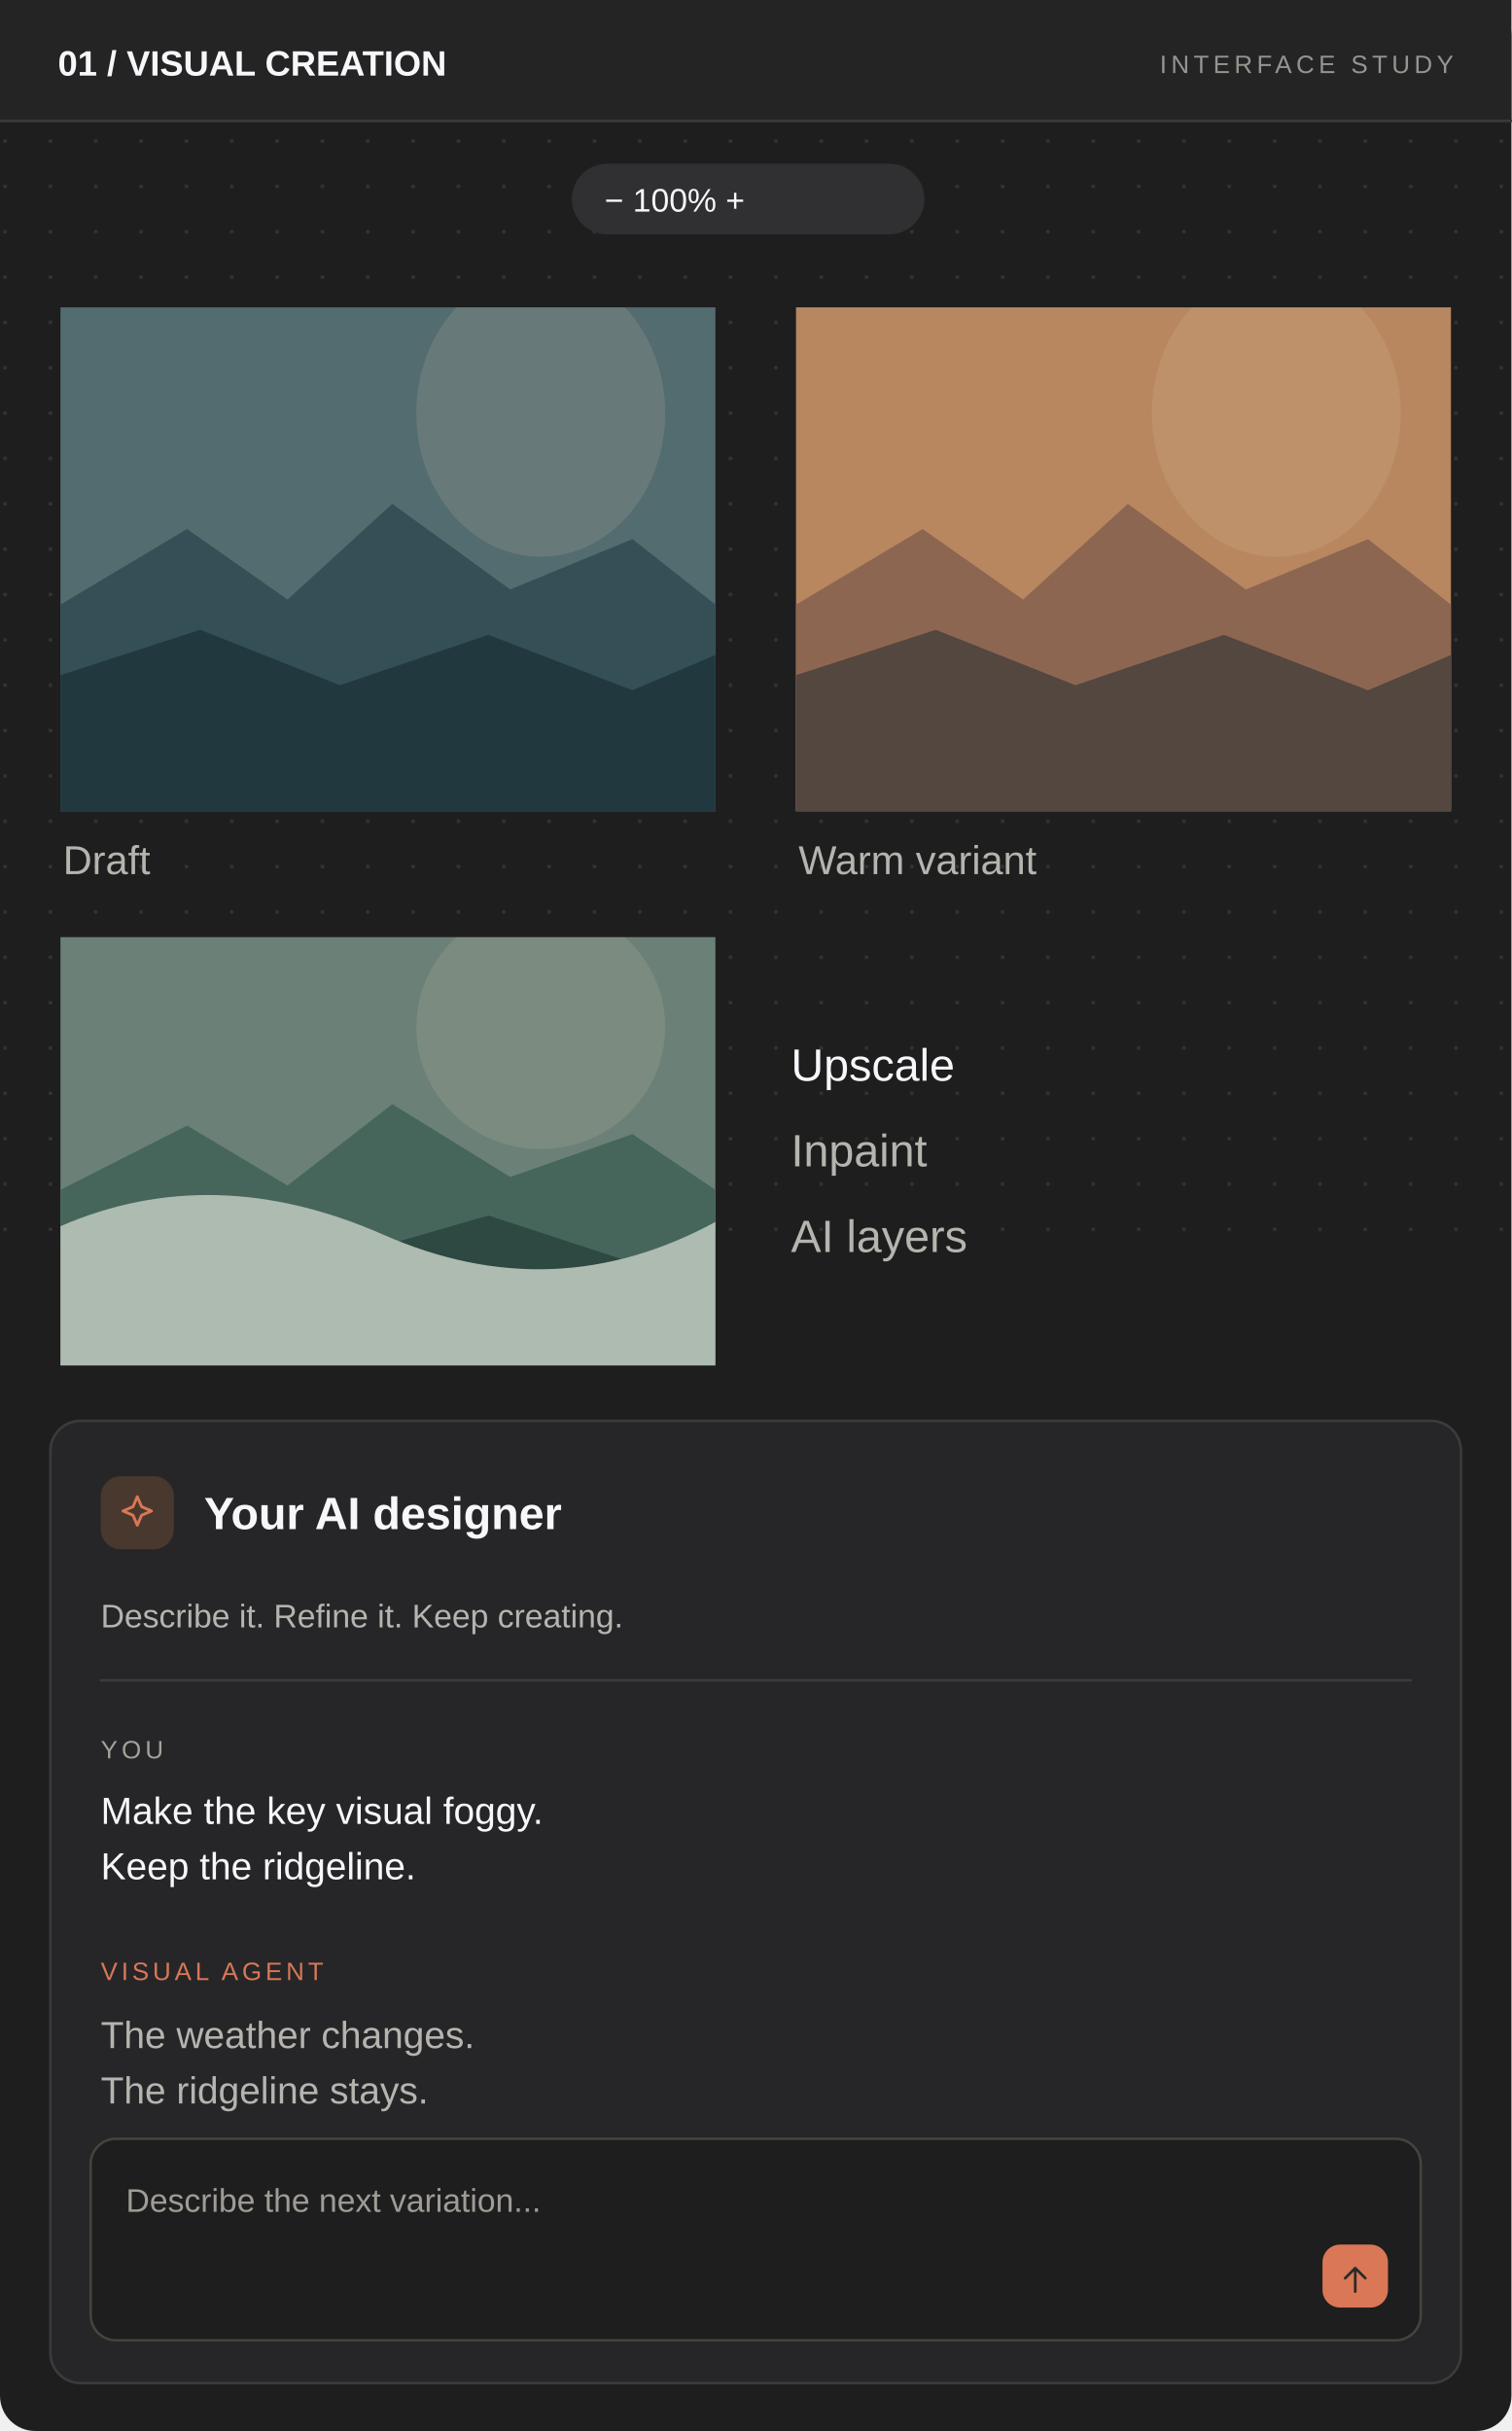
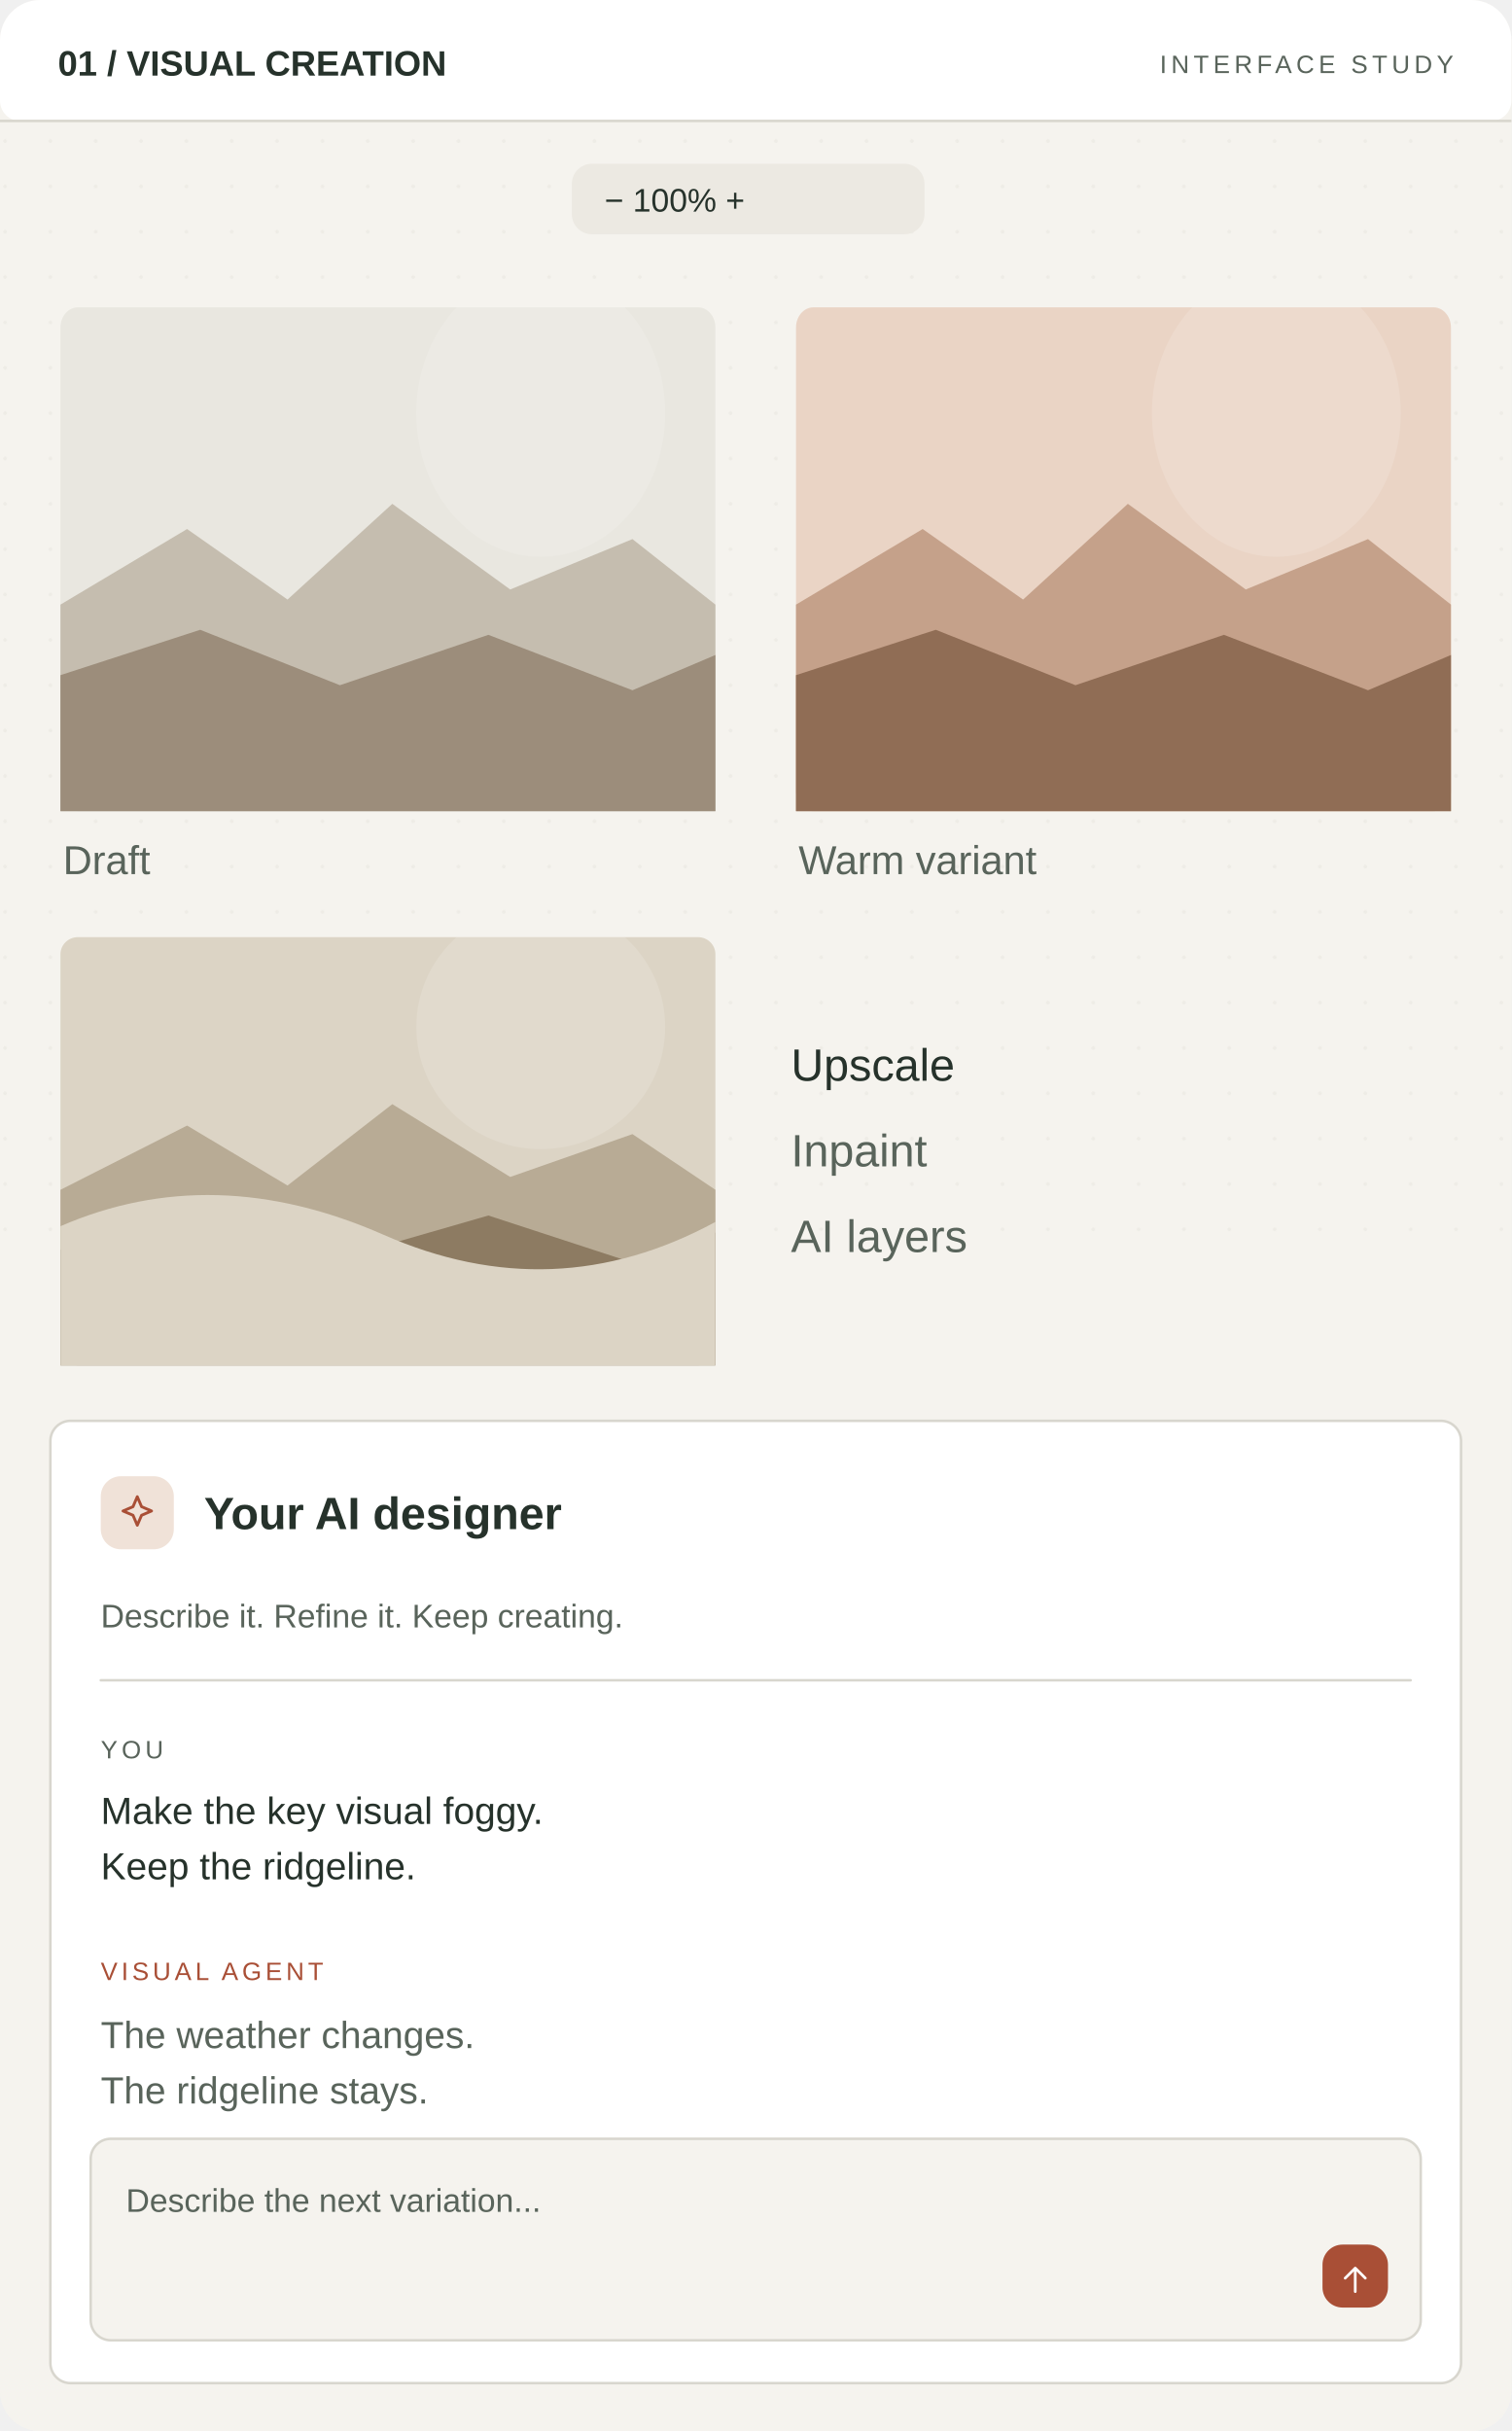
<svg xmlns="http://www.w3.org/2000/svg" width="600" height="965" viewBox="0 0 600 965" role="img" aria-labelledby="title">
  <defs>
+     <clipPath id="frame">
+       <rect x="0" y="0" width="600" height="965" rx="16" />
+     </clipPath>
    <pattern id="dots" width="18" height="18" patternUnits="userSpaceOnUse">
-       <circle cx="2" cy="2" r=".75" fill="#777" opacity=".24" />
+       <circle cx="2" cy="2" r=".75" fill="#D8D6CE" opacity=".24" />
    </pattern>
  </defs>
-   <rect x="0" y="0" width="600" height="965" rx="14" fill="#1e1e1e" />
-   <rect x="0" y="0" width="600" height="48" rx="0" fill="#242425" />
-   <path d="M0 48H600" fill="none" stroke="#3c3b3b" stroke-width="1" stroke-linecap="round" stroke-linejoin="round" />
-   <text x="23" y="30" font-size="14" fill="#f7f7fb" font-weight="600" font-family="Arial, Helvetica, sans-serif">01 / VISUAL CREATION</text>
-   <text x="577" y="29" font-family="Arial,Helvetica,sans-serif" font-size="10" fill="#96948e" letter-spacing="1.7" text-anchor="end">INTERFACE STUDY</text>
-   <rect x="0" y="48" width="600" height="450" rx="0" fill="url(#dots)" />
-   <rect x="227" y="65" width="140" height="28" rx="14" fill="#303032" />
-   <text x="240" y="84" font-size="13" fill="#f7f7fb" font-weight="400" font-family="Arial, Helvetica, sans-serif">−    100%    +</text>
-   <svg x="24" y="122" width="260" height="200" viewBox="0 0 300 200" preserveAspectRatio="none">
-     <rect x="0" y="0" width="300" height="200" rx="0" fill="#536c70" />
-     <circle cx="220" cy="42" r="57" fill="#e4d3b0" opacity=".14" />
-     <path d="M0 118L58 88L104 116L152 78L206 112L262 92L300 118V200H0Z" fill="#344f55" stroke="none" stroke-width="0" stroke-linecap="round" stroke-linejoin="round" />
-     <path d="M0 146L64 128L128 150L196 130L262 152L300 138V200H0Z" fill="#21383f" stroke="none" stroke-width="0" stroke-linecap="round" stroke-linejoin="round" />
-   </svg>
-   <svg x="316" y="122" width="260" height="200" viewBox="0 0 300 200" preserveAspectRatio="none">
-     <rect x="0" y="0" width="300" height="200" rx="0" fill="#b88760" />
-     <circle cx="220" cy="42" r="57" fill="#e4d3b0" opacity=".14" />
-     <path d="M0 118L58 88L104 116L152 78L206 112L262 92L300 118V200H0Z" fill="#8d6652" stroke="none" stroke-width="0" stroke-linecap="round" stroke-linejoin="round" />
-     <path d="M0 146L64 128L128 150L196 130L262 152L300 138V200H0Z" fill="#534740" stroke="none" stroke-width="0" stroke-linecap="round" stroke-linejoin="round" />
-   </svg>
-   <text x="25" y="347" font-size="16" fill="#b6b4af" font-weight="400" font-family="Arial, Helvetica, sans-serif">Draft</text>
-   <text x="317" y="347" font-size="16" fill="#b6b4af" font-weight="400" font-family="Arial, Helvetica, sans-serif">Warm variant</text>
-   <svg x="24" y="372" width="260" height="170" viewBox="0 0 300 200" preserveAspectRatio="none">
-     <rect x="0" y="0" width="300" height="200" rx="0" fill="#6b8077" />
-     <circle cx="220" cy="42" r="57" fill="#e4d3b0" opacity=".14" />
-     <path d="M0 118L58 88L104 116L152 78L206 112L262 92L300 118V200H0Z" fill="#46665c" stroke="none" stroke-width="0" stroke-linecap="round" stroke-linejoin="round" />
-     <path d="M0 146L64 128L128 150L196 130L262 152L300 138V200H0Z" fill="#2d4941" stroke="none" stroke-width="0" stroke-linecap="round" stroke-linejoin="round" />
-     <path d="M0 135Q70 104 148 139T300 133V200H0Z" fill="#aebbb0" stroke="none" stroke-width="0" stroke-linecap="round" stroke-linejoin="round" />
-   </svg>
-   <text x="314" y="429" font-size="18" fill="#f7f7fb" font-weight="400" font-family="Arial, Helvetica, sans-serif">Upscale</text>
-   <text x="314" y="463" font-size="18" fill="#b6b4af" font-weight="400" font-family="Arial, Helvetica, sans-serif">Inpaint</text>
-   <text x="314" y="497" font-size="18" fill="#b6b4af" font-weight="400" font-family="Arial, Helvetica, sans-serif">AI layers</text>
-   <rect x="20" y="564" width="560" height="382" rx="12" fill="#262628" stroke="#3c3b3b" />
-   <rect x="40" y="586" width="29" height="29" rx="8" fill="#49382e" />
-   <g transform="translate(46 592) scale(0.7083333)">
-     <path d="M12 3l2.4 5.6L20 11l-5.6 2.4L12 19l-2.4-5.6L4 11l5.6-2.4z" fill="none" stroke="#D97757" stroke-width="1.6" stroke-linecap="round" stroke-linejoin="round" />
-   </g>
-   <text x="81" y="607" font-size="18" fill="#f7f7fb" font-weight="600" font-family="Arial, Helvetica, sans-serif">Your AI designer</text>
-   <text x="40" y="646" font-size="13" fill="#b6b4af" font-weight="400" font-family="Arial, Helvetica, sans-serif">Describe it. Refine it. Keep creating.</text>
-   <path d="M40 667H560" fill="none" stroke="#3c3b3b" stroke-width="1" stroke-linecap="round" stroke-linejoin="round" />
-   <text x="40" y="698" font-size="10" fill="#a4a19a" font-weight="400" font-family="Arial, Helvetica, sans-serif" letter-spacing="1.6">YOU</text>
-   <text x="40" y="724" font-size="15" fill="#f7f7fb" font-weight="400" font-family="Arial, Helvetica, sans-serif">Make the key visual foggy.</text>
-   <text x="40" y="746" font-size="15" fill="#f7f7fb" font-weight="400" font-family="Arial, Helvetica, sans-serif">Keep the ridgeline.</text>
-   <text x="40" y="786" font-size="10" fill="#D97757" font-weight="400" font-family="Arial, Helvetica, sans-serif" letter-spacing="1.5">VISUAL AGENT</text>
-   <text x="40" y="813" font-size="15" fill="#b6b4af" font-weight="400" font-family="Arial, Helvetica, sans-serif">The weather changes.</text>
-   <text x="40" y="835" font-size="15" fill="#b6b4af" font-weight="400" font-family="Arial, Helvetica, sans-serif">The ridgeline stays.</text>
-   <rect x="36" y="849" width="528" height="80" rx="10" fill="#1e1e1e" stroke="#47423d" />
-   <text x="50" y="878" font-size="13" fill="#9e9c95" font-weight="400" font-family="Arial, Helvetica, sans-serif">Describe the next variation...</text>
-   <rect x="525" y="891" width="26" height="25" rx="7" fill="#D97757" />
-   <g transform="translate(530 897) scale(0.6666667)">
-     <path d="M12 19V5m-6 6 6-6 6 6" fill="none" stroke="#292b28" stroke-width="1.6" stroke-linecap="round" stroke-linejoin="round" />
+   <rect x="0" y="0" width="600" height="965" rx="16" fill="#F5F3EE" />
+   <g clip-path="url(#frame)">
+     <rect x="0" y="0" width="600" height="965" rx="16" fill="#F5F3EE" />
+     <rect x="0" y="0" width="600" height="48" rx="8" fill="#FFFFFF" />
+     <path d="M0 48H600" fill="none" stroke="#D8D6CE" stroke-width="1" stroke-linecap="round" stroke-linejoin="round" />
+     <text x="23" y="30" font-size="14" fill="#26322B" font-weight="600" font-family="Arial, Helvetica, sans-serif">01 / VISUAL CREATION</text>
+     <text x="577" y="29" font-family="Arial, Helvetica, sans-serif" font-size="10" fill="#59645B" letter-spacing="1.7" text-anchor="end">INTERFACE STUDY</text>
+     <rect x="0" y="48" width="600" height="450" rx="8" fill="url(#dots)" />
+     <rect x="227" y="65" width="140" height="28" rx="8" fill="#ECE9E2" />
+     <text x="240" y="84" font-size="13" fill="#26322B" font-weight="400" font-family="Arial, Helvetica, sans-serif">−    100%    +</text>
+     <svg x="24" y="122" width="260" height="200" viewBox="0 0 300 200" preserveAspectRatio="none">
+       <rect x="0" y="0" width="300" height="200" rx="8" fill="#E9E7E0" />
+       <circle cx="220" cy="42" r="57" fill="#FFFFFF" opacity=".14" />
+       <path d="M0 118L58 88L104 116L152 78L206 112L262 92L300 118V200H0Z" fill="#C5BDAF" stroke="none" stroke-width="0" stroke-linecap="round" stroke-linejoin="round" />
+       <path d="M0 146L64 128L128 150L196 130L262 152L300 138V200H0Z" fill="#9C8D7B" stroke="none" stroke-width="0" stroke-linecap="round" stroke-linejoin="round" />
+     </svg>
+     <svg x="316" y="122" width="260" height="200" viewBox="0 0 300 200" preserveAspectRatio="none">
+       <rect x="0" y="0" width="300" height="200" rx="8" fill="#EAD4C5" />
+       <circle cx="220" cy="42" r="57" fill="#FFFFFF" opacity=".14" />
+       <path d="M0 118L58 88L104 116L152 78L206 112L262 92L300 118V200H0Z" fill="#C5A18A" stroke="none" stroke-width="0" stroke-linecap="round" stroke-linejoin="round" />
+       <path d="M0 146L64 128L128 150L196 130L262 152L300 138V200H0Z" fill="#906D55" stroke="none" stroke-width="0" stroke-linecap="round" stroke-linejoin="round" />
+     </svg>
+     <text x="25" y="347" font-size="16" fill="#59645B" font-weight="400" font-family="Arial, Helvetica, sans-serif">Draft</text>
+     <text x="317" y="347" font-size="16" fill="#59645B" font-weight="400" font-family="Arial, Helvetica, sans-serif">Warm variant</text>
+     <svg x="24" y="372" width="260" height="170" viewBox="0 0 300 200" preserveAspectRatio="none">
+       <rect x="0" y="0" width="300" height="200" rx="8" fill="#DCD4C5" />
+       <circle cx="220" cy="42" r="57" fill="#FFFFFF" opacity=".14" />
+       <path d="M0 118L58 88L104 116L152 78L206 112L262 92L300 118V200H0Z" fill="#B8AB95" stroke="none" stroke-width="0" stroke-linecap="round" stroke-linejoin="round" />
+       <path d="M0 146L64 128L128 150L196 130L262 152L300 138V200H0Z" fill="#8D7B62" stroke="none" stroke-width="0" stroke-linecap="round" stroke-linejoin="round" />
+       <path d="M0 135Q70 104 148 139T300 133V200H0Z" fill="#DCD4C5" stroke="none" stroke-width="0" stroke-linecap="round" stroke-linejoin="round" />
+     </svg>
+     <text x="314" y="429" font-size="18" fill="#26322B" font-weight="400" font-family="Arial, Helvetica, sans-serif">Upscale</text>
+     <text x="314" y="463" font-size="18" fill="#59645B" font-weight="400" font-family="Arial, Helvetica, sans-serif">Inpaint</text>
+     <text x="314" y="497" font-size="18" fill="#59645B" font-weight="400" font-family="Arial, Helvetica, sans-serif">AI layers</text>
+     <rect x="20" y="564" width="560" height="382" rx="8" fill="#FFFFFF" stroke="#D8D6CE" />
+     <rect x="40" y="586" width="29" height="29" rx="8" fill="#F0E2D8" />
+     <g transform="translate(46 592) scale(0.7083333)">
+       <path d="M12 3l2.4 5.6L20 11l-5.6 2.4L12 19l-2.4-5.6L4 11l5.6-2.4z" fill="none" stroke="#A94F36" stroke-width="1.6" stroke-linecap="round" stroke-linejoin="round" />
+     </g>
+     <text x="81" y="607" font-size="18" fill="#26322B" font-weight="600" font-family="Arial, Helvetica, sans-serif">Your AI designer</text>
+     <text x="40" y="646" font-size="13" fill="#59645B" font-weight="400" font-family="Arial, Helvetica, sans-serif">Describe it. Refine it. Keep creating.</text>
+     <path d="M40 667H560" fill="none" stroke="#D8D6CE" stroke-width="1" stroke-linecap="round" stroke-linejoin="round" />
+     <text x="40" y="698" font-size="10" fill="#59645B" font-weight="400" font-family="Arial, Helvetica, sans-serif" letter-spacing="1.6">YOU</text>
+     <text x="40" y="724" font-size="15" fill="#26322B" font-weight="400" font-family="Arial, Helvetica, sans-serif">Make the key visual foggy.</text>
+     <text x="40" y="746" font-size="15" fill="#26322B" font-weight="400" font-family="Arial, Helvetica, sans-serif">Keep the ridgeline.</text>
+     <text x="40" y="786" font-size="10" fill="#A94F36" font-weight="400" font-family="Arial, Helvetica, sans-serif" letter-spacing="1.5">VISUAL AGENT</text>
+     <text x="40" y="813" font-size="15" fill="#59645B" font-weight="400" font-family="Arial, Helvetica, sans-serif">The weather changes.</text>
+     <text x="40" y="835" font-size="15" fill="#59645B" font-weight="400" font-family="Arial, Helvetica, sans-serif">The ridgeline stays.</text>
+     <rect x="36" y="849" width="528" height="80" rx="8" fill="#F5F3EE" stroke="#D8D6CE" />
+     <text x="50" y="878" font-size="13" fill="#59645B" font-weight="400" font-family="Arial, Helvetica, sans-serif">Describe the next variation...</text>
+     <rect x="525" y="891" width="26" height="25" rx="8" fill="#A94F36" />
+     <g transform="translate(530 897) scale(0.6666667)">
+       <path d="M12 19V5m-6 6 6-6 6 6" fill="none" stroke="#FFFFFF" stroke-width="1.6" stroke-linecap="round" stroke-linejoin="round" />
+     </g>
  </g>
</svg>
